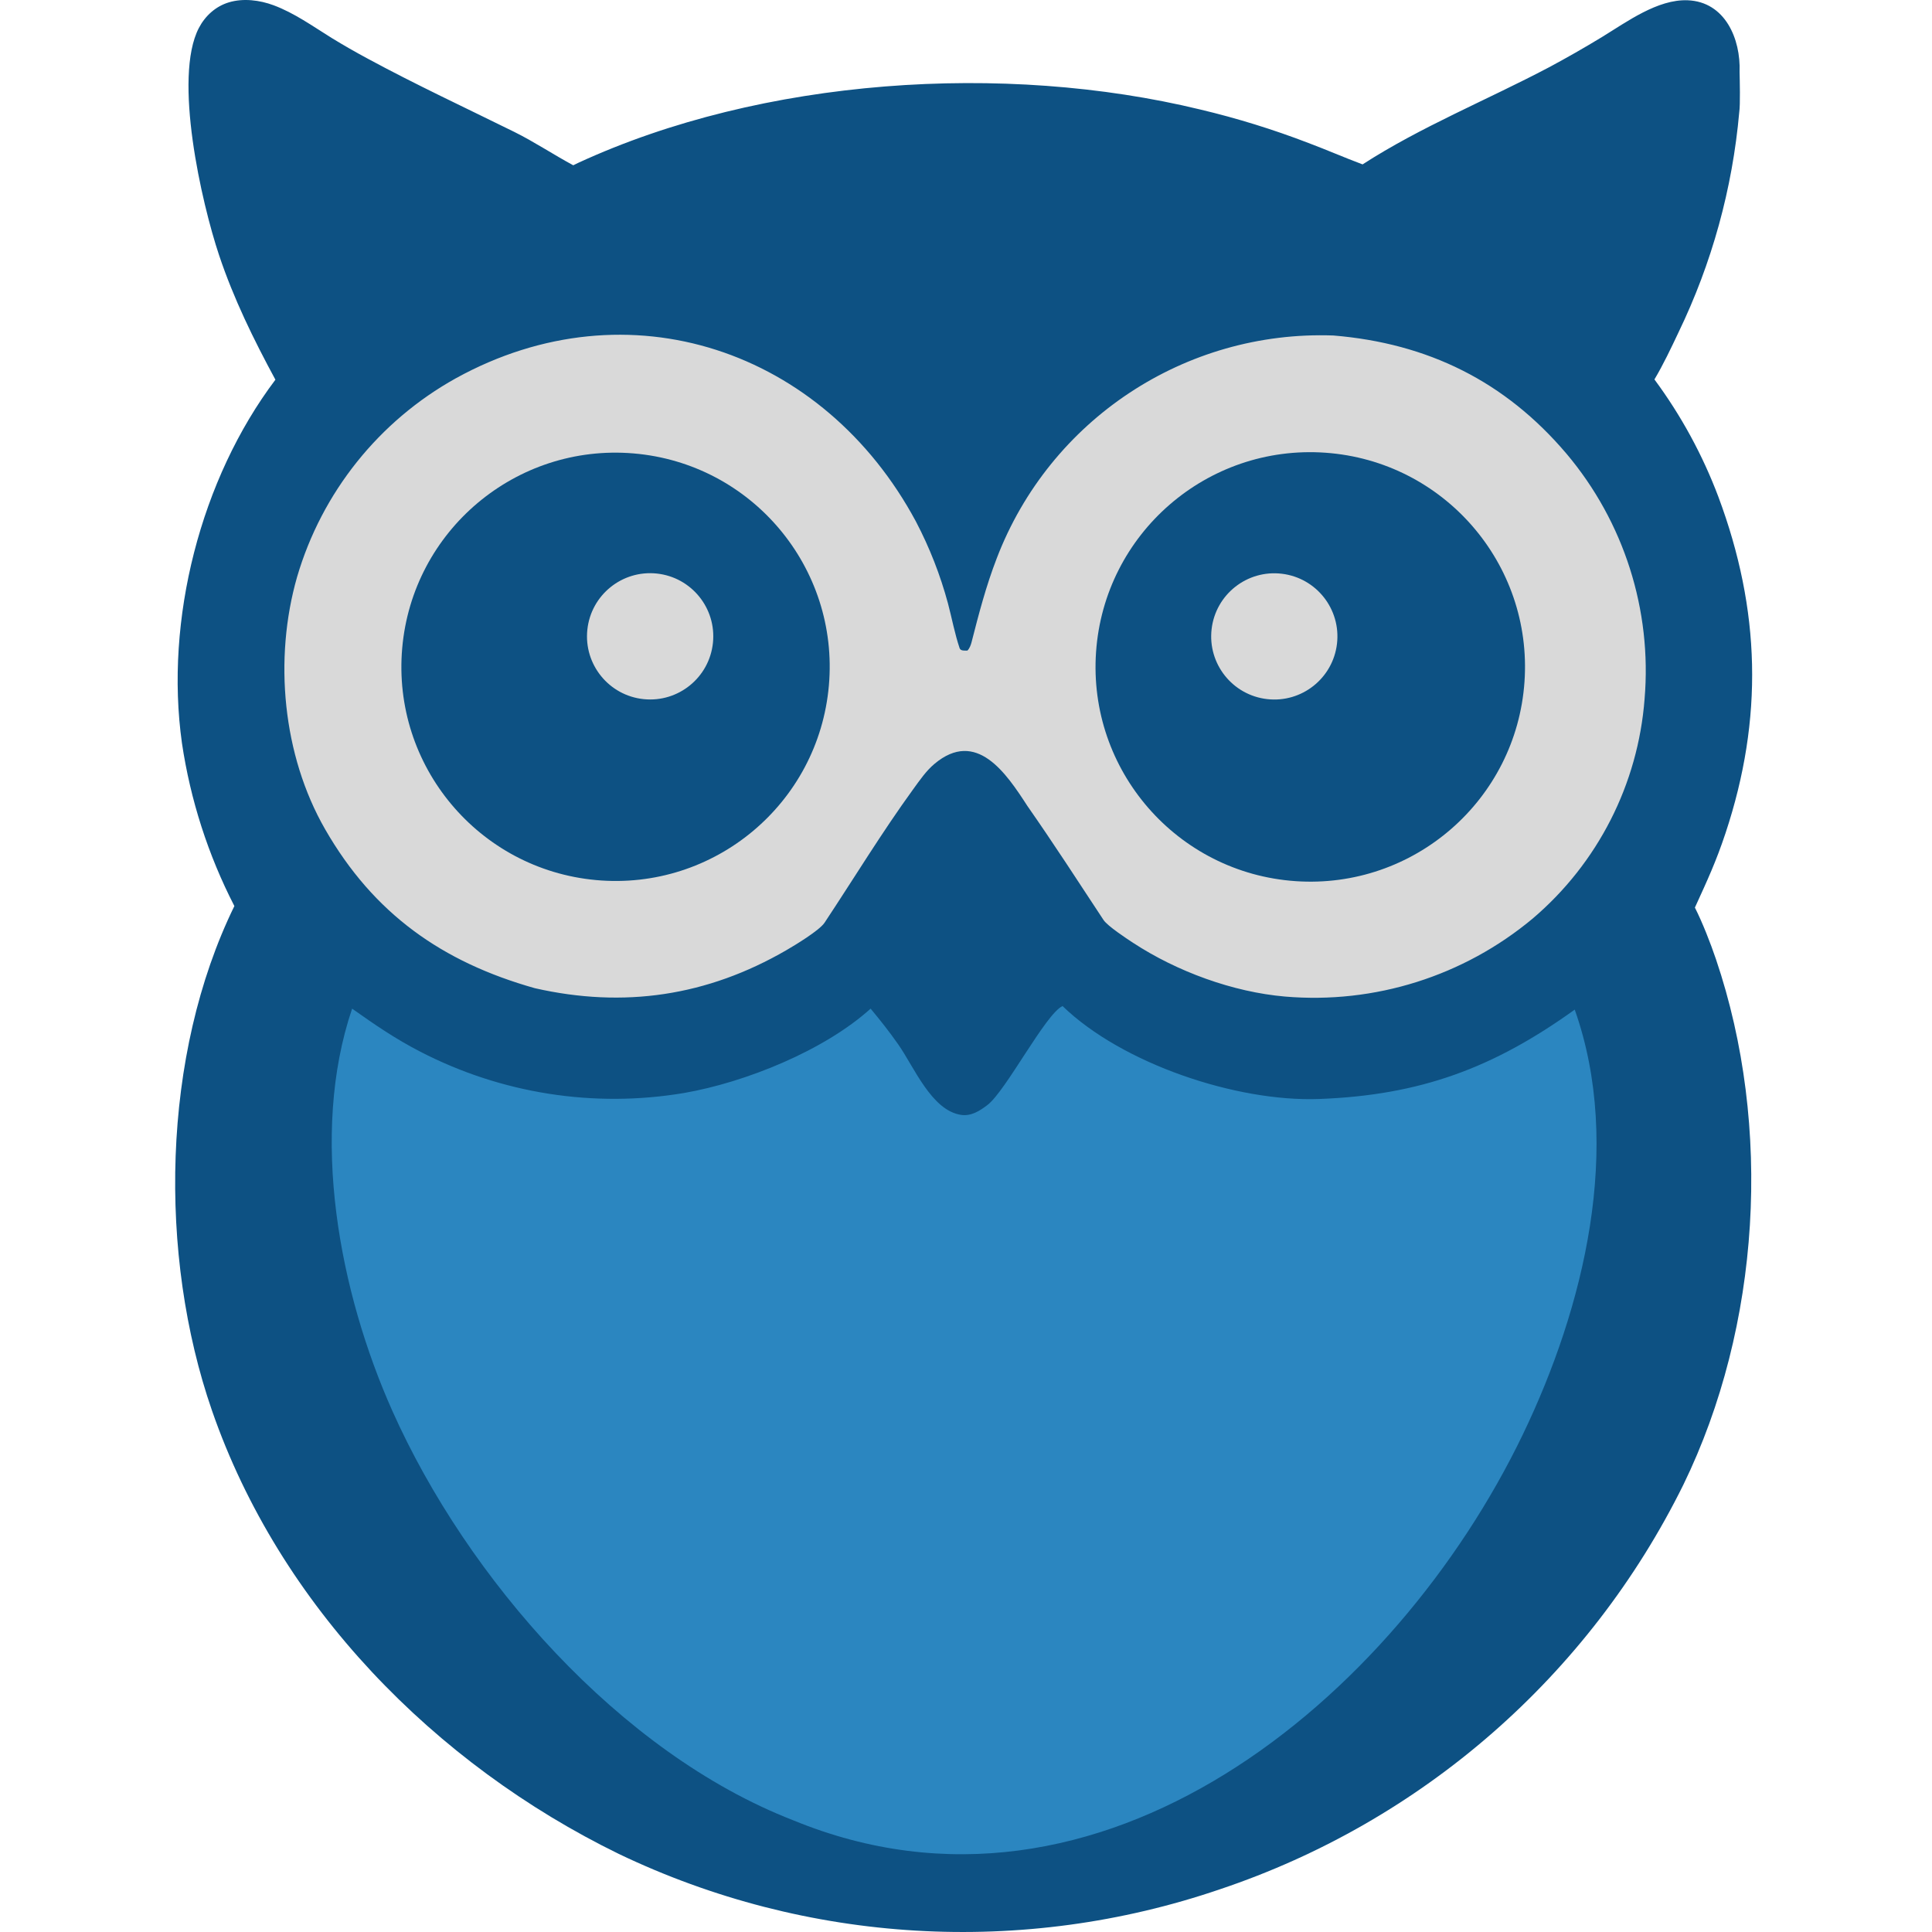
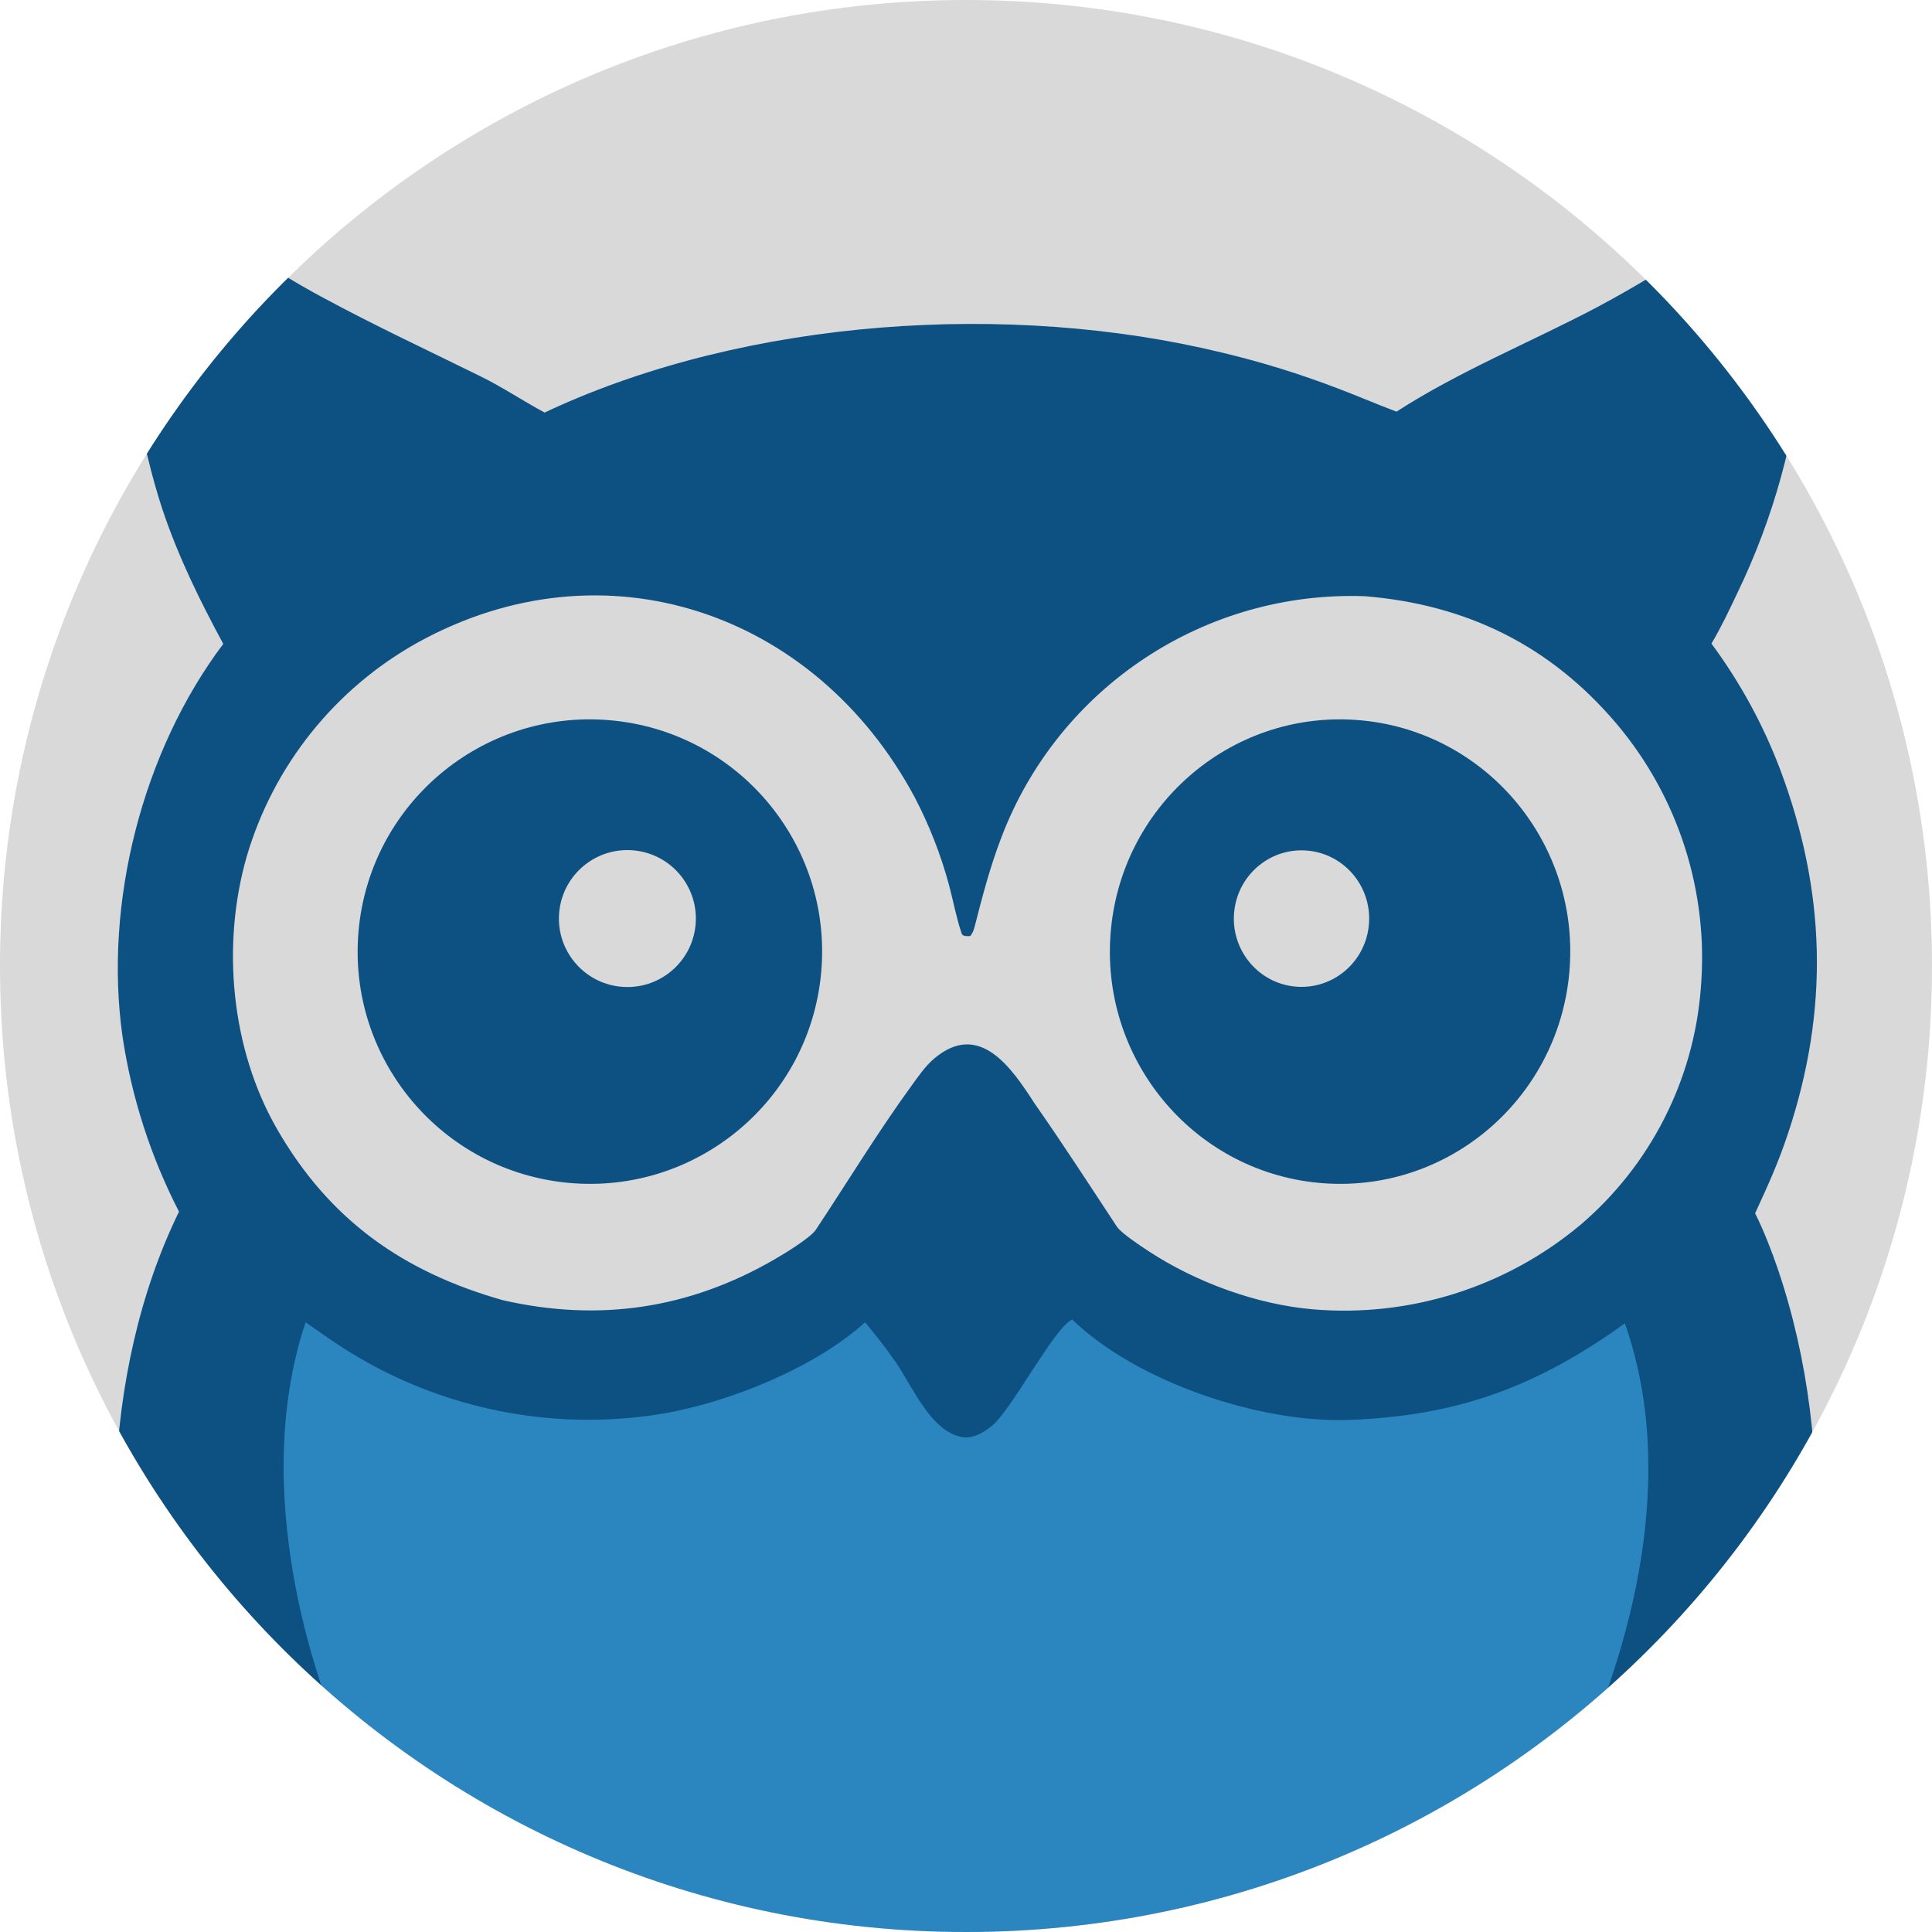
- <svg xmlns="http://www.w3.org/2000/svg" width="364" height="364" viewBox="0 0 364 364" fill="none">
-   <ellipse cx="182" cy="124.5" rx="139" ry="91.5" fill="#D9D9D9" />
-   <path d="M108.005 31.139C104.29 29.144 100.616 26.689 96.878 24.844C87.597 20.262 78.411 15.986 69.286 11.053C66.98 9.816 64.708 8.513 62.477 7.147C58.944 4.953 55.455 2.444 51.532 0.987C48.92 0.017 45.831 -0.373 43.126 0.44C40.646 1.186 38.661 2.981 37.472 5.26C32.591 14.61 37.969 38.195 41.276 48.081C44.022 56.293 47.779 63.94 51.888 71.539C37.776 90.26 31.018 116.786 34.278 139.996C35.868 150.704 39.206 161.078 44.157 170.705C30.413 198.798 29.803 236.484 39.932 265.741C52.679 302.554 81.928 332.365 116.587 349.291C152.02 366.256 192.692 368.644 229.866 355.944C267.952 343.172 299.372 315.738 317.161 279.722C331.708 249.858 333.973 212.218 323.298 180.723C322.268 177.688 320.763 173.819 319.328 170.992C321.665 165.883 323.317 162.339 325.097 156.974C332.272 135.352 331.692 114.864 323.755 93.612C320.78 85.715 316.724 78.269 311.704 71.486C313.342 68.747 314.873 65.519 316.241 62.62C322.53 49.599 326.406 35.545 327.683 21.142C327.899 19.701 327.779 15.145 327.746 13.546C327.982 7.349 325.03 0.332 317.969 0.051C312.311 -0.174 306.512 4.11 301.832 6.97C298.548 8.97 295.208 10.878 291.818 12.692C280.148 18.85 267.684 23.887 256.719 30.972C253.279 29.687 249.96 28.23 246.513 26.937C239.877 24.387 233.079 22.282 226.162 20.638C189.22 11.677 143.645 14.663 108.922 30.691C108.601 30.839 108.318 30.98 108.005 31.139ZM100.76 186.18C83.33 181.263 70.412 172.179 61.253 156.234C53.236 142.28 51.545 124.137 55.974 108.692C60.644 92.771 71.391 79.328 85.891 71.266C118.424 53.323 155.215 65.948 172.56 98.246C175.134 103.157 177.162 108.336 178.604 113.689C179.333 116.45 179.888 119.427 180.799 122.124C180.983 122.666 181.779 122.573 182.259 122.573C182.655 122.216 182.906 121.538 183.037 121.033C184.426 115.603 185.768 110.435 187.792 105.189C197.789 79.08 223.273 62.211 251.212 63.208C269.008 64.679 283.566 71.837 295.138 85.484C305.969 98.329 311.26 114.947 309.849 131.69C308.622 147.734 301.038 162.623 288.782 173.049C275.769 183.916 258.99 189.202 242.097 187.757C232.287 186.907 221.75 183.051 213.464 177.621C212.26 176.833 208.661 174.47 207.908 173.326C203.152 166.102 198.52 158.941 193.557 151.833C189.585 145.701 183.969 137.27 176.049 143.925C174.487 145.239 173.282 147.003 172.065 148.677C166.145 156.833 160.91 165.458 155.35 173.844C154.379 175.309 149.728 178.11 148.144 179.027C133.237 187.663 117.549 189.997 100.76 186.18Z" fill="#0D5183" />
-   <path d="M200.188 189.547C197 191.005 189.557 205.462 186.074 208.161C184.666 209.249 182.996 210.336 181.08 210.053C175.511 209.23 172.208 201.008 169.238 196.779C167.414 194.183 165.986 192.404 164.029 190.034C155.273 197.945 140.419 203.921 128.886 205.925C111.921 208.78 94.488 206.051 79.206 198.153C74.409 195.677 70.729 193.135 66.341 190.036C58.261 213.847 63.941 243.475 73.935 265.85C88.017 297.367 116.746 330.251 149.409 342.938C207.284 366.777 262.94 320.038 286.906 270.272C298.435 246.33 305.84 216.102 296.689 190.218C281.411 201.192 267.626 206.358 248.489 207.057C232.936 207.623 211.413 200.41 200.188 189.547Z" fill="#2B86C0" />
-   <path d="M249.712 85.295C227.409 83.72 208.056 100.536 206.503 122.841C204.95 145.147 221.784 164.483 244.091 166.014C266.367 167.544 285.671 150.737 287.222 128.462C288.773 106.188 271.986 86.868 249.712 85.295ZM238.736 131.716C232.2 130.969 227.512 125.056 228.275 118.522C229.039 111.987 234.964 107.314 241.497 108.095C248.006 108.872 252.658 114.771 251.897 121.282C251.136 127.794 245.249 132.461 238.736 131.716Z" fill="#0D5183" />
-   <path d="M119.348 85.425C97.202 83.566 77.725 99.963 75.779 122.101C73.835 144.239 90.159 163.781 112.289 165.81C134.54 167.85 154.21 151.419 156.165 129.161C158.12 106.902 141.613 87.294 119.348 85.425ZM121.281 131.723C114.733 131.054 109.972 125.195 110.658 118.649C111.344 112.103 117.215 107.358 123.761 108.06C130.281 108.761 135.005 114.606 134.321 121.128C133.638 127.65 127.806 132.389 121.281 131.723Z" fill="#0D5183" />
+ <svg xmlns="http://www.w3.org/2000/svg" width="470" height="470" viewBox="0 0 470 470" fill="none">
+   <circle cx="235" cy="235" r="235" fill="#D9D9D9" />
+   <mask id="mask0_3_8" style="mask-type:alpha" maskUnits="userSpaceOnUse" x="0" y="0" width="470" height="470">
+     <circle cx="235" cy="235" r="235" fill="#D9D9D9" />
+   </mask>
+   <g mask="url(#mask0_3_8)">
+     <ellipse cx="236.5" cy="230.5" rx="189.5" ry="127.5" fill="#D9D9D9" />
+     <path d="M132.512 100.373C127.335 97.594 122.216 94.174 117.008 91.604C104.076 85.222 91.275 79.266 78.561 72.395C75.347 70.672 72.182 68.858 69.073 66.954C64.151 63.898 59.288 60.404 53.823 58.375C50.182 57.023 45.879 56.48 42.109 57.613C38.654 58.652 35.888 61.153 34.231 64.326C27.43 77.349 34.924 110.2 39.532 123.97C43.358 135.408 48.593 146.059 54.319 156.643C34.655 182.719 25.238 219.666 29.781 251.994C31.997 266.909 36.647 281.359 43.546 294.768C24.396 333.897 23.545 386.388 37.659 427.139C55.421 478.415 96.176 519.937 144.47 543.512C193.842 567.142 250.514 570.468 302.312 552.779C355.381 534.99 399.162 496.778 423.949 446.613C444.218 405.016 447.374 352.589 432.5 308.721C431.065 304.494 428.968 299.105 426.968 295.167C430.225 288.051 432.526 283.115 435.007 275.642C445.004 245.526 444.196 216.989 433.137 187.388C428.991 176.389 423.34 166.017 416.345 156.569C418.627 152.755 420.761 148.259 422.667 144.221C431.43 126.084 436.831 106.51 438.61 86.447C438.911 84.441 438.744 78.094 438.698 75.868C439.027 67.236 434.913 57.462 425.075 57.071C417.191 56.758 409.11 62.725 402.589 66.708C398.013 69.493 393.359 72.151 388.636 74.678C372.375 83.255 355.008 90.272 339.729 100.14C334.936 98.35 330.311 96.32 325.508 94.52C316.262 90.967 306.789 88.036 297.151 85.746C245.676 73.264 182.172 77.423 133.789 99.748C133.342 99.954 132.948 100.15 132.512 100.373ZM122.416 316.322C98.129 309.473 80.129 296.821 67.367 274.612C56.197 255.176 53.841 229.905 60.011 208.392C66.519 186.217 81.494 167.492 101.698 156.263C147.029 131.272 198.294 148.856 222.462 193.843C226.049 200.683 228.875 207.897 230.884 215.353C231.9 219.198 232.673 223.345 233.942 227.101C234.199 227.856 235.308 227.727 235.977 227.727C236.529 227.229 236.878 226.285 237.061 225.582C238.996 218.018 240.866 210.82 243.687 203.513C257.616 167.147 293.126 143.65 332.056 145.04C356.853 147.089 377.138 157.058 393.262 176.067C408.354 193.958 415.726 217.105 413.76 240.425C412.05 262.772 401.483 283.511 384.406 298.033C366.273 313.169 342.893 320.531 319.355 318.519C305.686 317.335 291.003 311.964 279.458 304.401C277.78 303.303 272.765 300.012 271.716 298.418C265.089 288.356 258.635 278.382 251.719 268.482C246.185 259.941 238.36 248.197 227.324 257.467C225.147 259.297 223.468 261.754 221.773 264.086C213.524 275.446 206.229 287.459 198.482 299.14C197.129 301.18 190.648 305.082 188.441 306.359C167.67 318.388 145.81 321.639 122.416 316.322Z" fill="#0D5183" />
+     <path d="M260.831 321C256.39 323.035 246.02 343.209 241.167 346.975C239.206 348.494 236.879 350.01 234.21 349.615C226.451 348.467 221.849 336.993 217.711 331.092C215.17 327.469 213.181 324.987 210.454 321.68C198.255 332.719 177.561 341.058 161.493 343.855C137.857 347.839 113.57 344.031 92.278 333.009C85.595 329.554 80.468 326.007 74.355 321.682C63.097 354.91 71.011 396.255 84.935 427.479C104.555 471.46 144.579 517.348 190.086 535.053C270.717 568.319 348.257 503.096 381.647 433.649C397.709 400.239 408.026 358.057 395.277 321.936C373.991 337.25 354.786 344.459 328.124 345.435C306.456 346.225 276.47 336.159 260.831 321Z" fill="#2B86C0" />
+     <path d="M329.944 175.143C299.074 172.943 272.287 196.426 270.138 227.575C267.988 258.725 291.288 285.727 322.164 287.865C352.997 290.002 379.716 266.531 381.862 235.424C384.009 204.319 360.774 177.339 329.944 175.143ZM314.752 239.969C305.705 238.925 299.217 230.668 300.273 221.543C301.33 212.417 309.531 205.892 318.573 206.982C327.583 208.067 334.022 216.305 332.968 225.398C331.915 234.492 323.767 241.009 314.752 239.969Z" fill="#0D5183" />
+     <path d="M148.227 175.201C117.218 172.598 89.945 195.559 87.22 226.557C84.498 257.556 107.356 284.919 138.343 287.76C169.5 290.617 197.042 267.609 199.78 236.443C202.517 205.275 179.404 177.819 148.227 175.201ZM150.934 240.03C141.765 239.093 135.099 230.889 136.059 221.723C137.02 212.557 145.241 205.913 154.407 206.896C163.536 207.878 170.151 216.062 169.193 225.195C168.237 234.327 160.071 240.963 150.934 240.03Z" fill="#0D5183" />
+   </g>
</svg>
